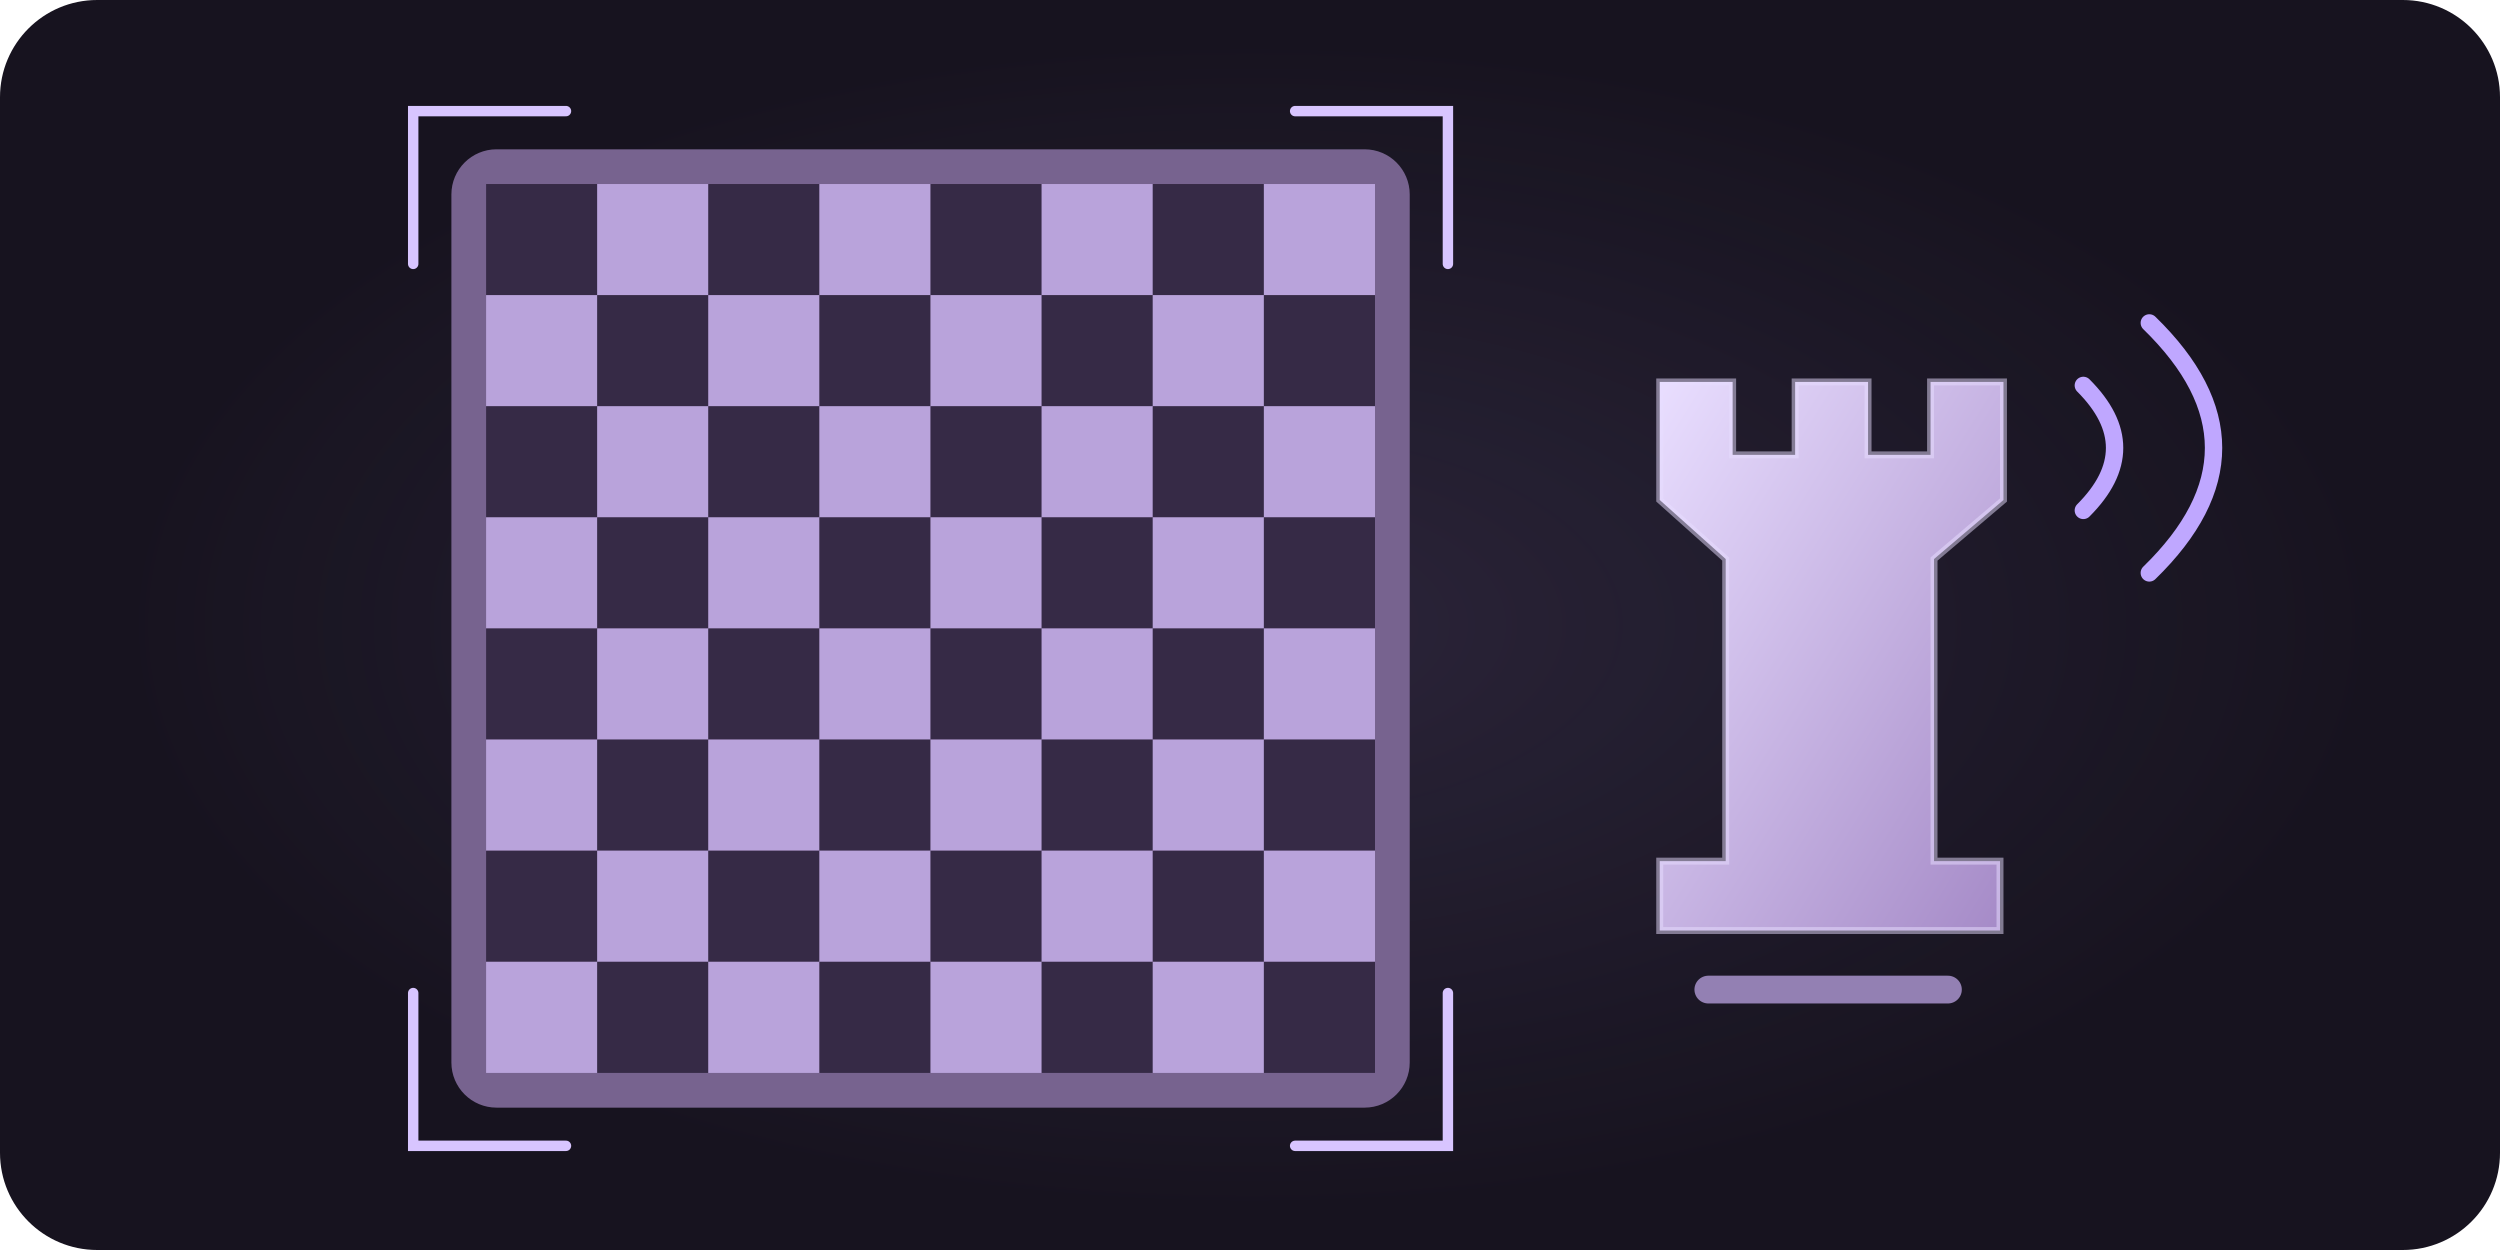
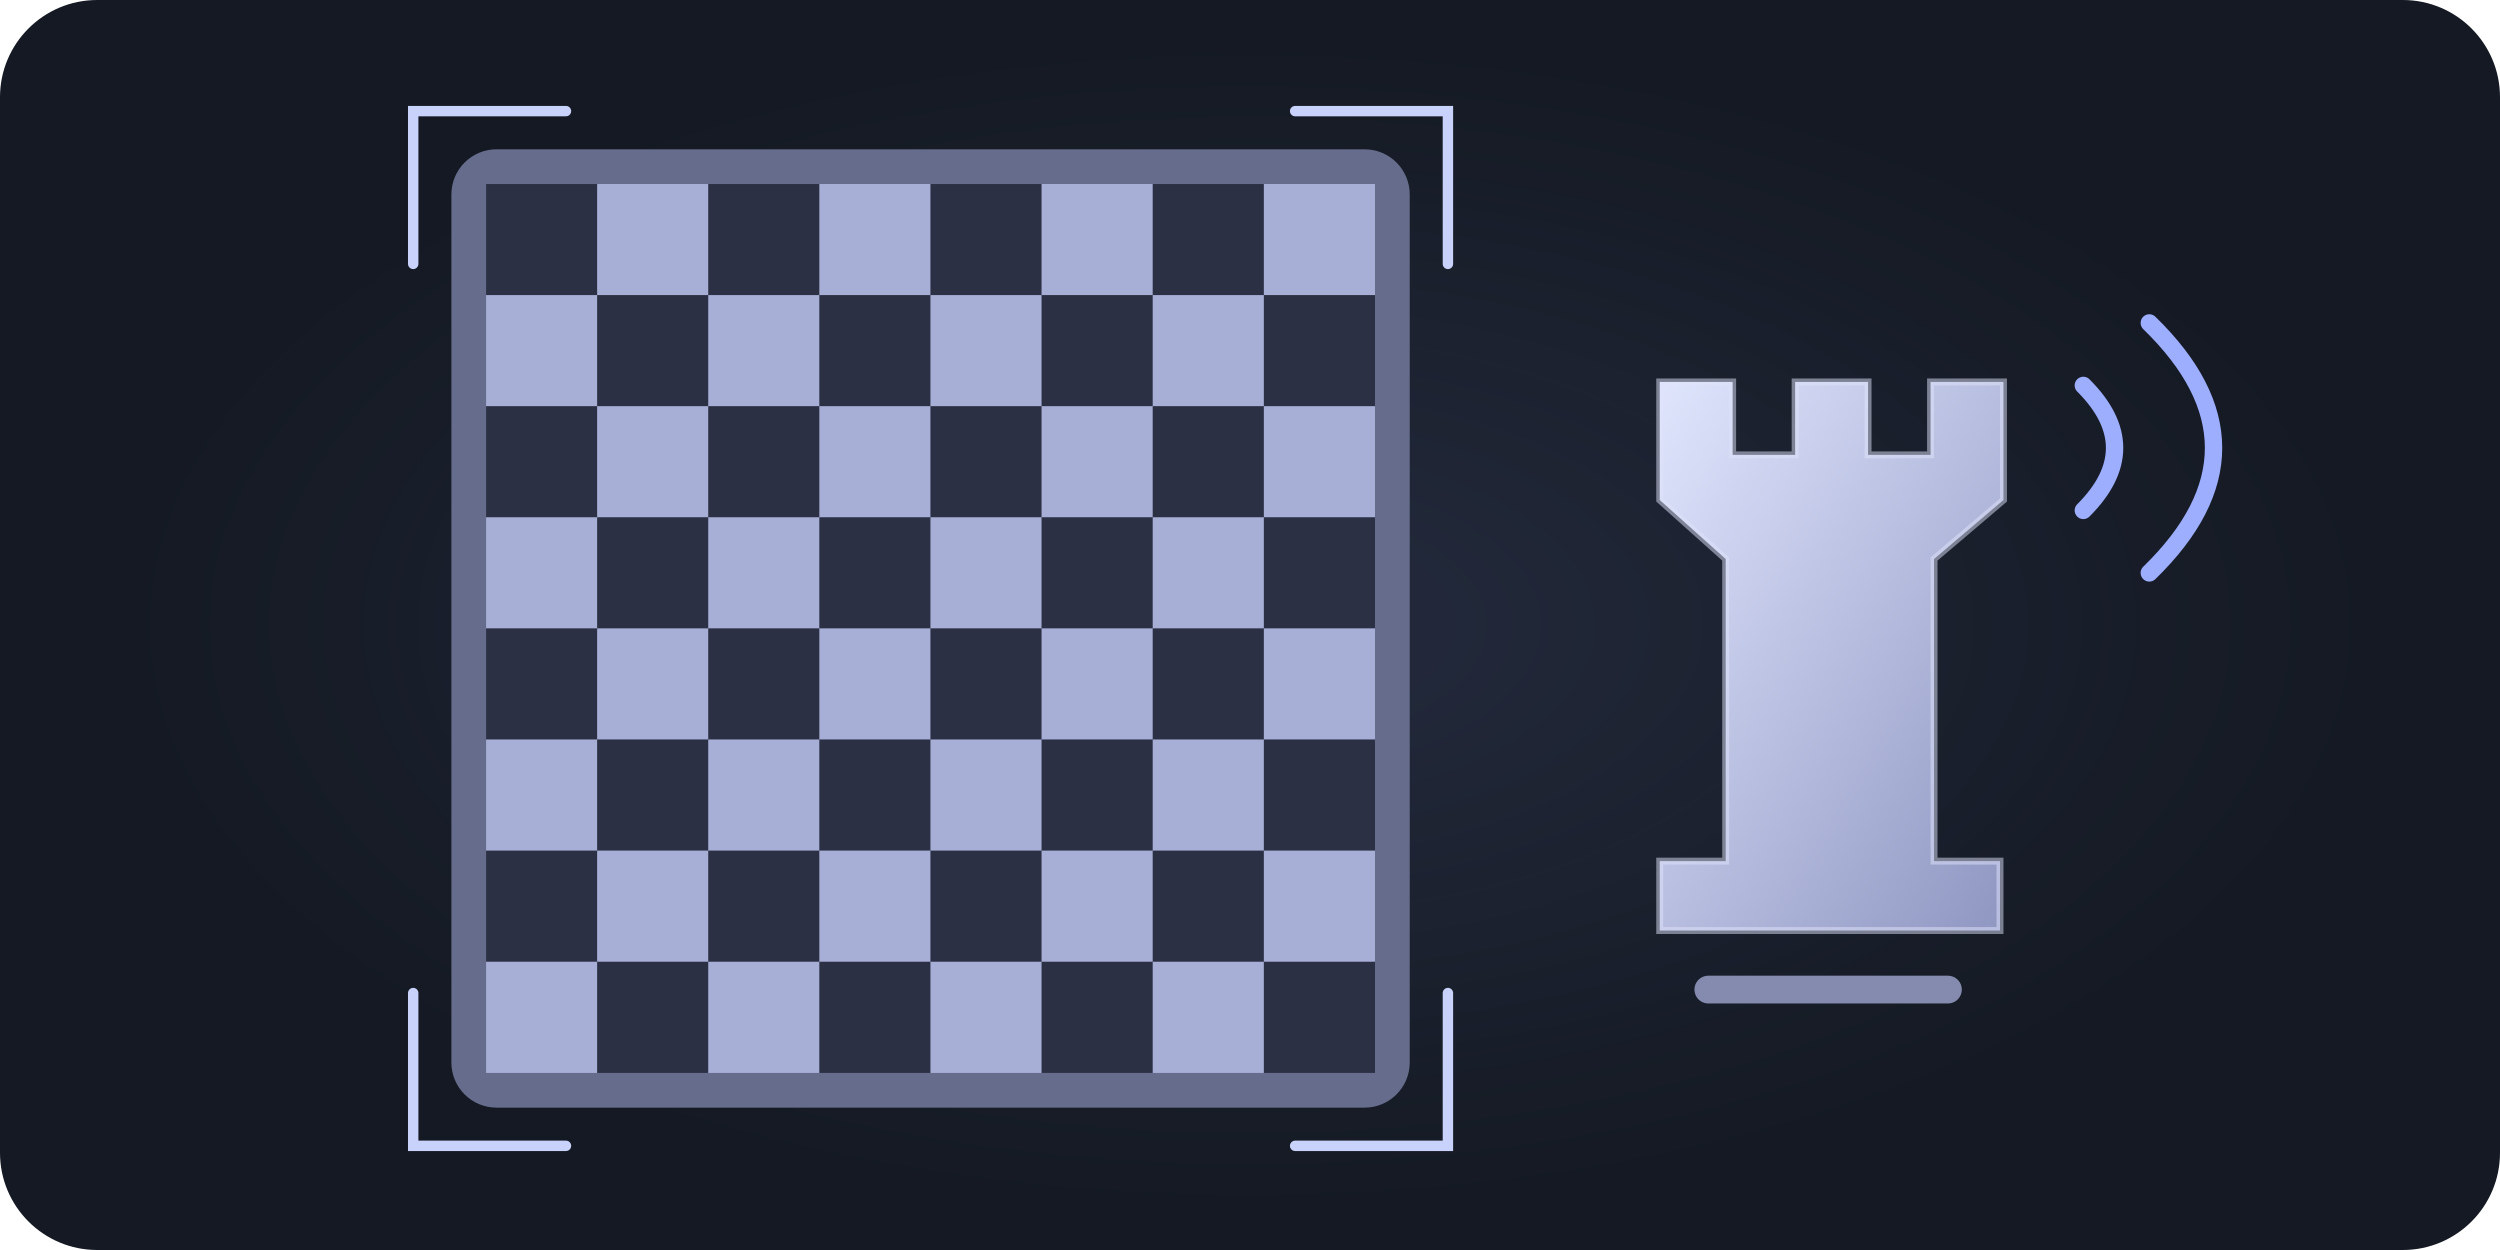
<svg xmlns="http://www.w3.org/2000/svg" width="720" height="360" viewBox="0 0 720 360">
  <defs>
    <linearGradient id="ink" x1="0" y1="0" x2="1" y2="1">
-       <stop stop-color="#E9DEFF" />
-       <stop offset="1" stop-color="#A58AC7" />
+       <stop stop-color="#E0E5FD" />
+       <stop offset="1" stop-color="#8F97C2" />
    </linearGradient>
    <linearGradient id="metal" x1="0" y1="0" x2="1" y2="1">
-       <stop stop-color="#6D5A82" />
-       <stop offset=".45" stop-color="#AB96BF" />
-       <stop offset="1" stop-color="#554260" />
+       <stop stop-color="#5D637F" />
+       <stop offset=".45" stop-color="#999FBC" />
+       <stop offset="1" stop-color="#44485E" />
    </linearGradient>
    <radialGradient id="glow">
-       <stop stop-color="#BFA7FF" stop-opacity=".12" />
-       <stop offset="1" stop-color="#BFA7FF" stop-opacity="0" />
+       <stop stop-color="#9EAEFF" stop-opacity=".12" />
+       <stop offset="1" stop-color="#9EAEFF" stop-opacity="0" />
    </radialGradient>
  </defs>
-   <rect width="720" height="360" rx="28" fill="#17131F" />
+   <rect width="720" height="360" rx="28" fill="#141923" />
  <ellipse cx="360" cy="180" rx="320" ry="170" fill="url(#glow)" />
-   <rect x="130" y="43" width="276" height="276" rx="13" fill="#77638F" />
+   <rect x="130" y="43" width="276" height="276" rx="13" fill="#666D8C" />
  <g>
-     <rect x="140" y="53" width="32" height="32" fill="#362A46" />
-     <rect x="172" y="53" width="32" height="32" fill="#B9A3DB" />
-     <rect x="204" y="53" width="32" height="32" fill="#362A46" />
-     <rect x="236" y="53" width="32" height="32" fill="#B9A3DB" />
-     <rect x="268" y="53" width="32" height="32" fill="#362A46" />
-     <rect x="300" y="53" width="32" height="32" fill="#B9A3DB" />
-     <rect x="332" y="53" width="32" height="32" fill="#362A46" />
-     <rect x="364" y="53" width="32" height="32" fill="#B9A3DB" />
-     <rect x="140" y="85" width="32" height="32" fill="#B9A3DB" />
-     <rect x="172" y="85" width="32" height="32" fill="#362A46" />
-     <rect x="204" y="85" width="32" height="32" fill="#B9A3DB" />
-     <rect x="236" y="85" width="32" height="32" fill="#362A46" />
-     <rect x="268" y="85" width="32" height="32" fill="#B9A3DB" />
-     <rect x="300" y="85" width="32" height="32" fill="#362A46" />
-     <rect x="332" y="85" width="32" height="32" fill="#B9A3DB" />
-     <rect x="364" y="85" width="32" height="32" fill="#362A46" />
-     <rect x="140" y="117" width="32" height="32" fill="#362A46" />
-     <rect x="172" y="117" width="32" height="32" fill="#B9A3DB" />
-     <rect x="204" y="117" width="32" height="32" fill="#362A46" />
-     <rect x="236" y="117" width="32" height="32" fill="#B9A3DB" />
-     <rect x="268" y="117" width="32" height="32" fill="#362A46" />
-     <rect x="300" y="117" width="32" height="32" fill="#B9A3DB" />
-     <rect x="332" y="117" width="32" height="32" fill="#362A46" />
-     <rect x="364" y="117" width="32" height="32" fill="#B9A3DB" />
-     <rect x="140" y="149" width="32" height="32" fill="#B9A3DB" />
-     <rect x="172" y="149" width="32" height="32" fill="#362A46" />
-     <rect x="204" y="149" width="32" height="32" fill="#B9A3DB" />
-     <rect x="236" y="149" width="32" height="32" fill="#362A46" />
-     <rect x="268" y="149" width="32" height="32" fill="#B9A3DB" />
-     <rect x="300" y="149" width="32" height="32" fill="#362A46" />
-     <rect x="332" y="149" width="32" height="32" fill="#B9A3DB" />
-     <rect x="364" y="149" width="32" height="32" fill="#362A46" />
-     <rect x="140" y="181" width="32" height="32" fill="#362A46" />
-     <rect x="172" y="181" width="32" height="32" fill="#B9A3DB" />
-     <rect x="204" y="181" width="32" height="32" fill="#362A46" />
-     <rect x="236" y="181" width="32" height="32" fill="#B9A3DB" />
-     <rect x="268" y="181" width="32" height="32" fill="#362A46" />
-     <rect x="300" y="181" width="32" height="32" fill="#B9A3DB" />
-     <rect x="332" y="181" width="32" height="32" fill="#362A46" />
-     <rect x="364" y="181" width="32" height="32" fill="#B9A3DB" />
-     <rect x="140" y="213" width="32" height="32" fill="#B9A3DB" />
-     <rect x="172" y="213" width="32" height="32" fill="#362A46" />
-     <rect x="204" y="213" width="32" height="32" fill="#B9A3DB" />
-     <rect x="236" y="213" width="32" height="32" fill="#362A46" />
-     <rect x="268" y="213" width="32" height="32" fill="#B9A3DB" />
-     <rect x="300" y="213" width="32" height="32" fill="#362A46" />
-     <rect x="332" y="213" width="32" height="32" fill="#B9A3DB" />
-     <rect x="364" y="213" width="32" height="32" fill="#362A46" />
-     <rect x="140" y="245" width="32" height="32" fill="#362A46" />
-     <rect x="172" y="245" width="32" height="32" fill="#B9A3DB" />
-     <rect x="204" y="245" width="32" height="32" fill="#362A46" />
-     <rect x="236" y="245" width="32" height="32" fill="#B9A3DB" />
-     <rect x="268" y="245" width="32" height="32" fill="#362A46" />
-     <rect x="300" y="245" width="32" height="32" fill="#B9A3DB" />
-     <rect x="332" y="245" width="32" height="32" fill="#362A46" />
-     <rect x="364" y="245" width="32" height="32" fill="#B9A3DB" />
-     <rect x="140" y="277" width="32" height="32" fill="#B9A3DB" />
-     <rect x="172" y="277" width="32" height="32" fill="#362A46" />
-     <rect x="204" y="277" width="32" height="32" fill="#B9A3DB" />
-     <rect x="236" y="277" width="32" height="32" fill="#362A46" />
-     <rect x="268" y="277" width="32" height="32" fill="#B9A3DB" />
-     <rect x="300" y="277" width="32" height="32" fill="#362A46" />
-     <rect x="332" y="277" width="32" height="32" fill="#B9A3DB" />
-     <rect x="364" y="277" width="32" height="32" fill="#362A46" />
+     <rect x="140" y="53" width="32" height="32" fill="#2C3044" />
+     <rect x="172" y="53" width="32" height="32" fill="#A7AFD7" />
+     <rect x="204" y="53" width="32" height="32" fill="#2C3044" />
+     <rect x="236" y="53" width="32" height="32" fill="#A7AFD7" />
+     <rect x="268" y="53" width="32" height="32" fill="#2C3044" />
+     <rect x="300" y="53" width="32" height="32" fill="#A7AFD7" />
+     <rect x="332" y="53" width="32" height="32" fill="#2C3044" />
+     <rect x="364" y="53" width="32" height="32" fill="#A7AFD7" />
+     <rect x="140" y="85" width="32" height="32" fill="#A7AFD7" />
+     <rect x="172" y="85" width="32" height="32" fill="#2C3044" />
+     <rect x="204" y="85" width="32" height="32" fill="#A7AFD7" />
+     <rect x="236" y="85" width="32" height="32" fill="#2C3044" />
+     <rect x="268" y="85" width="32" height="32" fill="#A7AFD7" />
+     <rect x="300" y="85" width="32" height="32" fill="#2C3044" />
+     <rect x="332" y="85" width="32" height="32" fill="#A7AFD7" />
+     <rect x="364" y="85" width="32" height="32" fill="#2C3044" />
+     <rect x="140" y="117" width="32" height="32" fill="#2C3044" />
+     <rect x="172" y="117" width="32" height="32" fill="#A7AFD7" />
+     <rect x="204" y="117" width="32" height="32" fill="#2C3044" />
+     <rect x="236" y="117" width="32" height="32" fill="#A7AFD7" />
+     <rect x="268" y="117" width="32" height="32" fill="#2C3044" />
+     <rect x="300" y="117" width="32" height="32" fill="#A7AFD7" />
+     <rect x="332" y="117" width="32" height="32" fill="#2C3044" />
+     <rect x="364" y="117" width="32" height="32" fill="#A7AFD7" />
+     <rect x="140" y="149" width="32" height="32" fill="#A7AFD7" />
+     <rect x="172" y="149" width="32" height="32" fill="#2C3044" />
+     <rect x="204" y="149" width="32" height="32" fill="#A7AFD7" />
+     <rect x="236" y="149" width="32" height="32" fill="#2C3044" />
+     <rect x="268" y="149" width="32" height="32" fill="#A7AFD7" />
+     <rect x="300" y="149" width="32" height="32" fill="#2C3044" />
+     <rect x="332" y="149" width="32" height="32" fill="#A7AFD7" />
+     <rect x="364" y="149" width="32" height="32" fill="#2C3044" />
+     <rect x="140" y="181" width="32" height="32" fill="#2C3044" />
+     <rect x="172" y="181" width="32" height="32" fill="#A7AFD7" />
+     <rect x="204" y="181" width="32" height="32" fill="#2C3044" />
+     <rect x="236" y="181" width="32" height="32" fill="#A7AFD7" />
+     <rect x="268" y="181" width="32" height="32" fill="#2C3044" />
+     <rect x="300" y="181" width="32" height="32" fill="#A7AFD7" />
+     <rect x="332" y="181" width="32" height="32" fill="#2C3044" />
+     <rect x="364" y="181" width="32" height="32" fill="#A7AFD7" />
+     <rect x="140" y="213" width="32" height="32" fill="#A7AFD7" />
+     <rect x="172" y="213" width="32" height="32" fill="#2C3044" />
+     <rect x="204" y="213" width="32" height="32" fill="#A7AFD7" />
+     <rect x="236" y="213" width="32" height="32" fill="#2C3044" />
+     <rect x="268" y="213" width="32" height="32" fill="#A7AFD7" />
+     <rect x="300" y="213" width="32" height="32" fill="#2C3044" />
+     <rect x="332" y="213" width="32" height="32" fill="#A7AFD7" />
+     <rect x="364" y="213" width="32" height="32" fill="#2C3044" />
+     <rect x="140" y="245" width="32" height="32" fill="#2C3044" />
+     <rect x="172" y="245" width="32" height="32" fill="#A7AFD7" />
+     <rect x="204" y="245" width="32" height="32" fill="#2C3044" />
+     <rect x="236" y="245" width="32" height="32" fill="#A7AFD7" />
+     <rect x="268" y="245" width="32" height="32" fill="#2C3044" />
+     <rect x="300" y="245" width="32" height="32" fill="#A7AFD7" />
+     <rect x="332" y="245" width="32" height="32" fill="#2C3044" />
+     <rect x="364" y="245" width="32" height="32" fill="#A7AFD7" />
+     <rect x="140" y="277" width="32" height="32" fill="#A7AFD7" />
+     <rect x="172" y="277" width="32" height="32" fill="#2C3044" />
+     <rect x="204" y="277" width="32" height="32" fill="#A7AFD7" />
+     <rect x="236" y="277" width="32" height="32" fill="#2C3044" />
+     <rect x="268" y="277" width="32" height="32" fill="#A7AFD7" />
+     <rect x="300" y="277" width="32" height="32" fill="#2C3044" />
+     <rect x="332" y="277" width="32" height="32" fill="#A7AFD7" />
+     <rect x="364" y="277" width="32" height="32" fill="#2C3044" />
  </g>
-   <g fill="none" stroke="#D8C5FF" stroke-width="3" stroke-linecap="round">
+   <g fill="none" stroke="#C9D2FB" stroke-width="3" stroke-linecap="round">
    <path d="M119 76V32h44m210 0h44v44M119 286v44h44m210 0h44v-44" />
  </g>
-   <path d="M478 144v-34h21v21h18v-21h21v21h18v-21h21v34l-20 17v87h19v20H478v-20h19v-87Z" fill="url(#ink)" stroke="#E9DEFF" stroke-opacity=".5" stroke-width="2" />
-   <path d="M492 285h69" stroke="#9380B3" stroke-width="8" stroke-linecap="round" />
-   <g fill="none" stroke="#BFA7FF" stroke-width="5" stroke-linecap="round">
+   <path d="M478 144v-34h21v21h18v-21h21v21h18v-21h21v34l-20 17v87h19v20H478v-20h19v-87Z" fill="url(#ink)" stroke="#E0E5FD" stroke-opacity=".5" stroke-width="2" />
+   <path d="M492 285h69" stroke="#848BAF" stroke-width="8" stroke-linecap="round" />
+   <g fill="none" stroke="#9EAEFF" stroke-width="5" stroke-linecap="round">
    <path d="M600 111q18 18 0 36m19-54q37 36 0 72" />
  </g>
</svg>
